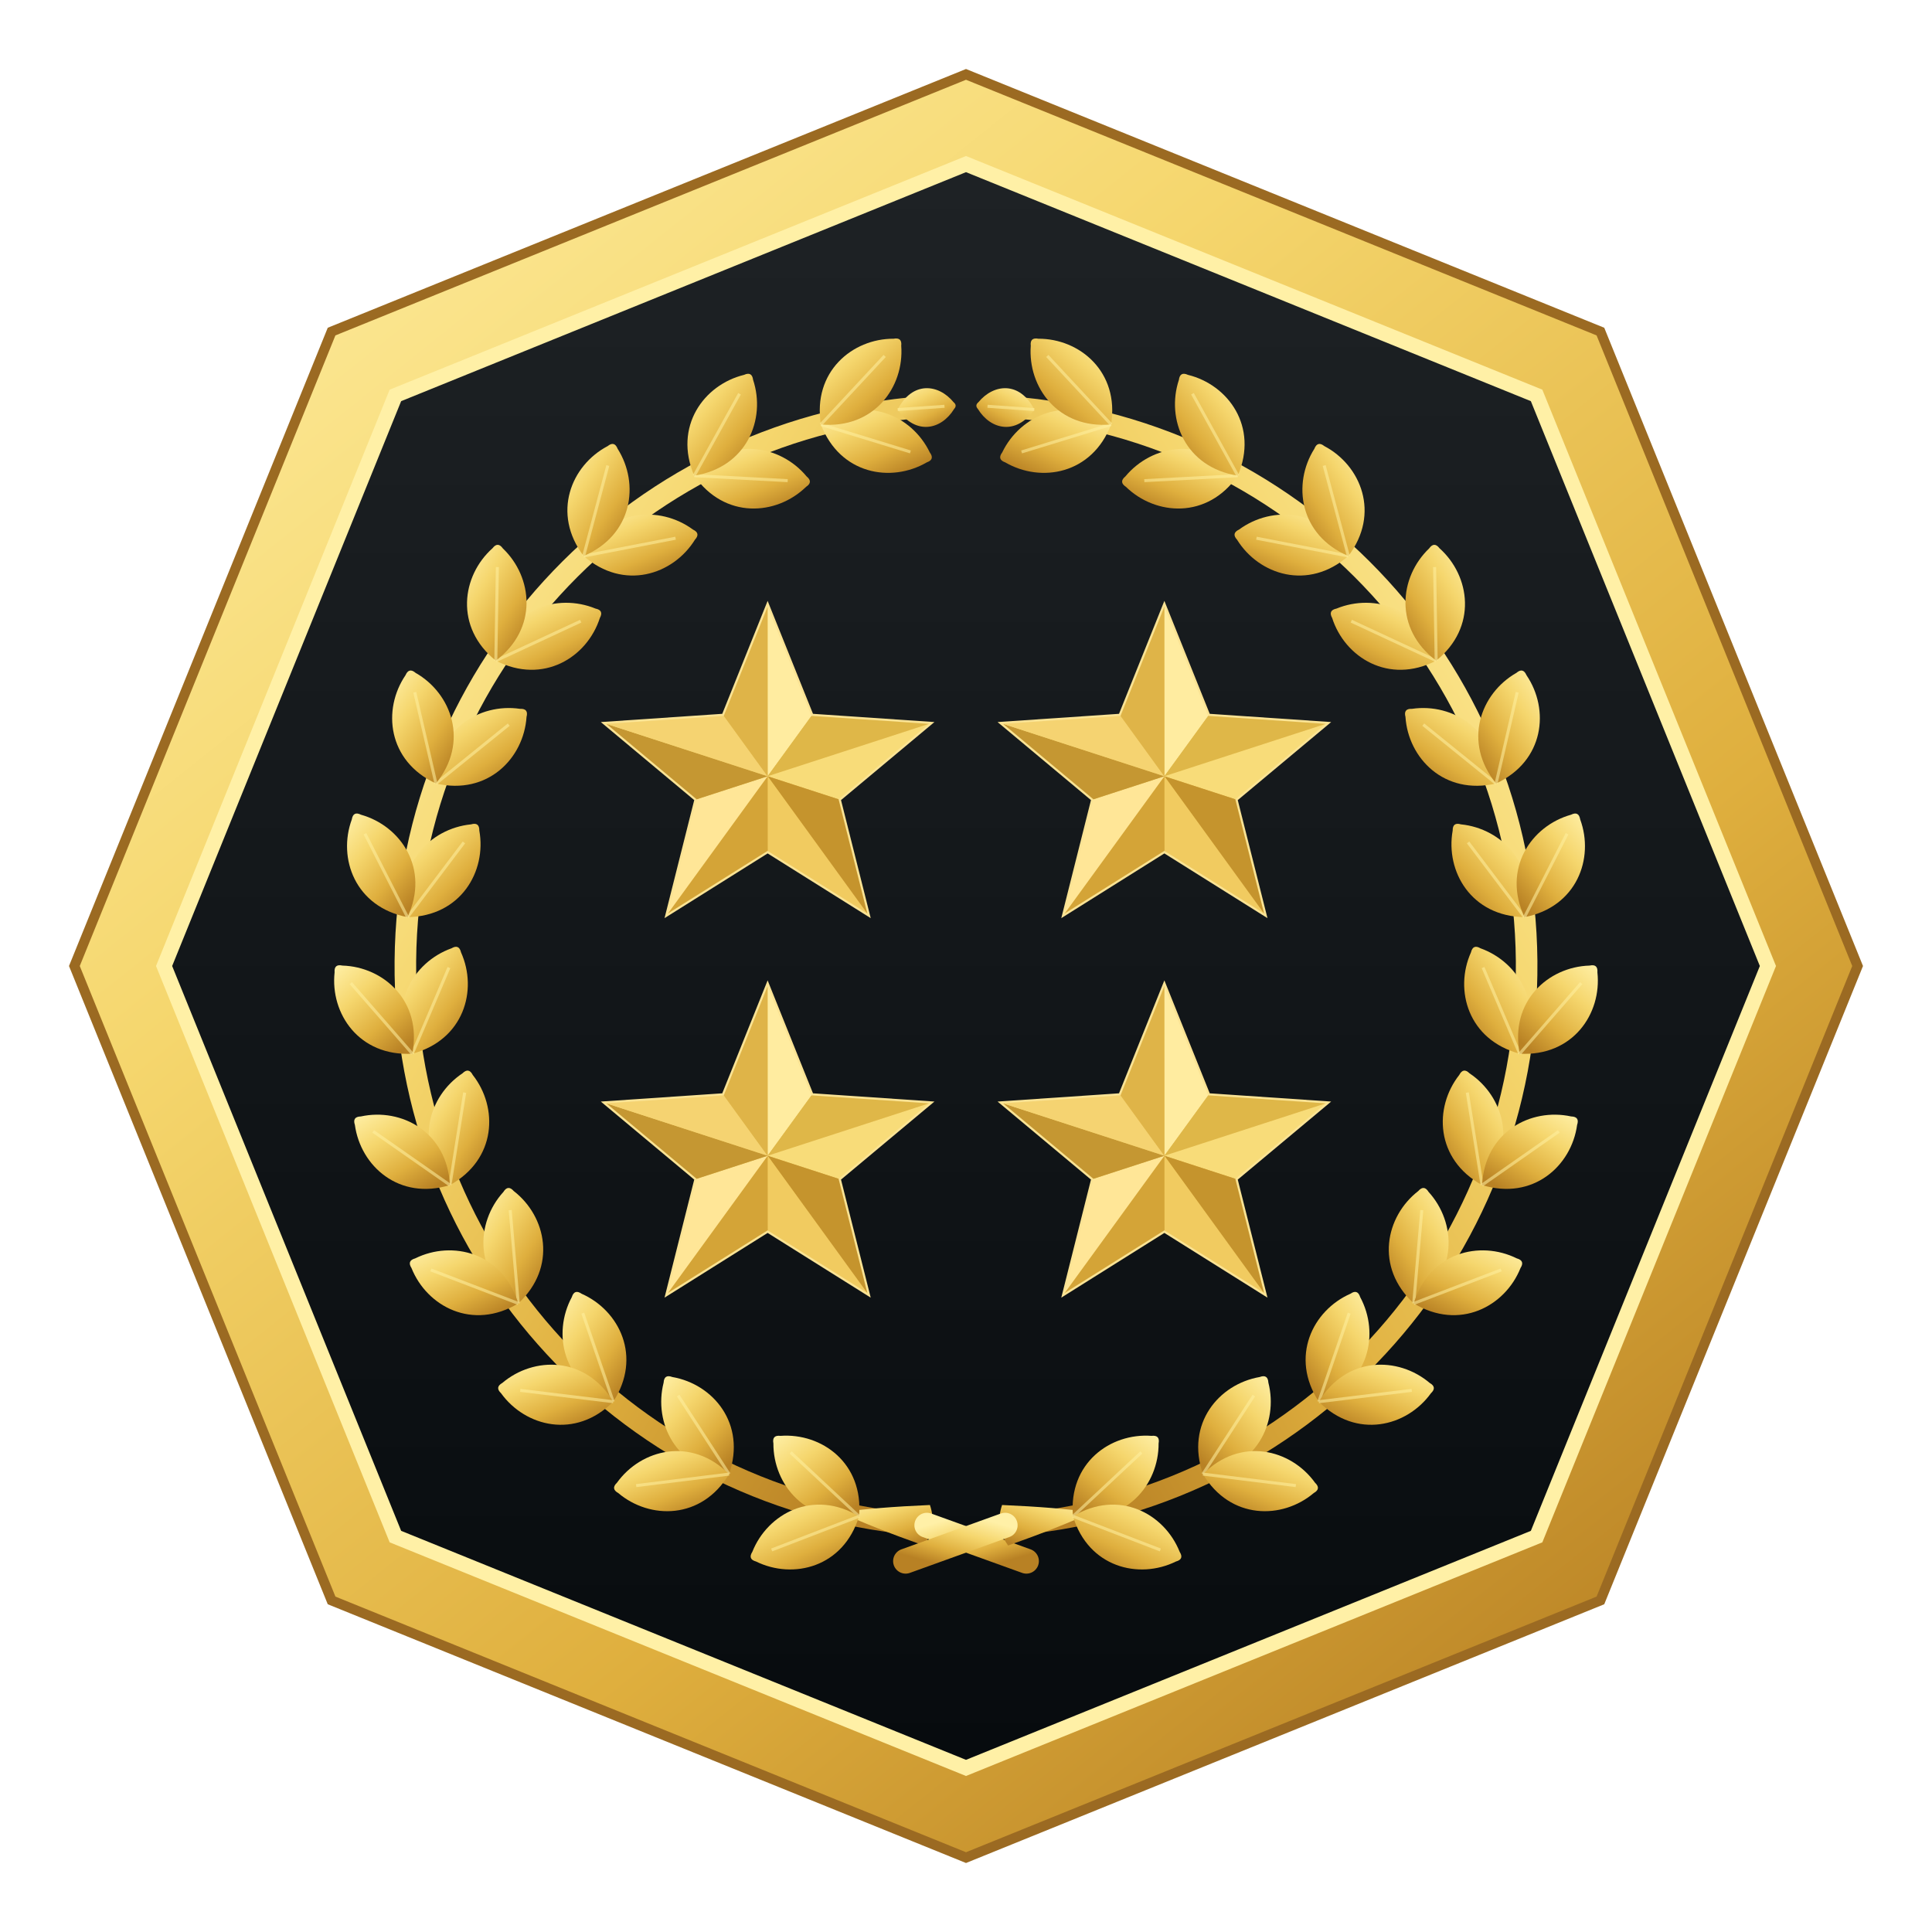
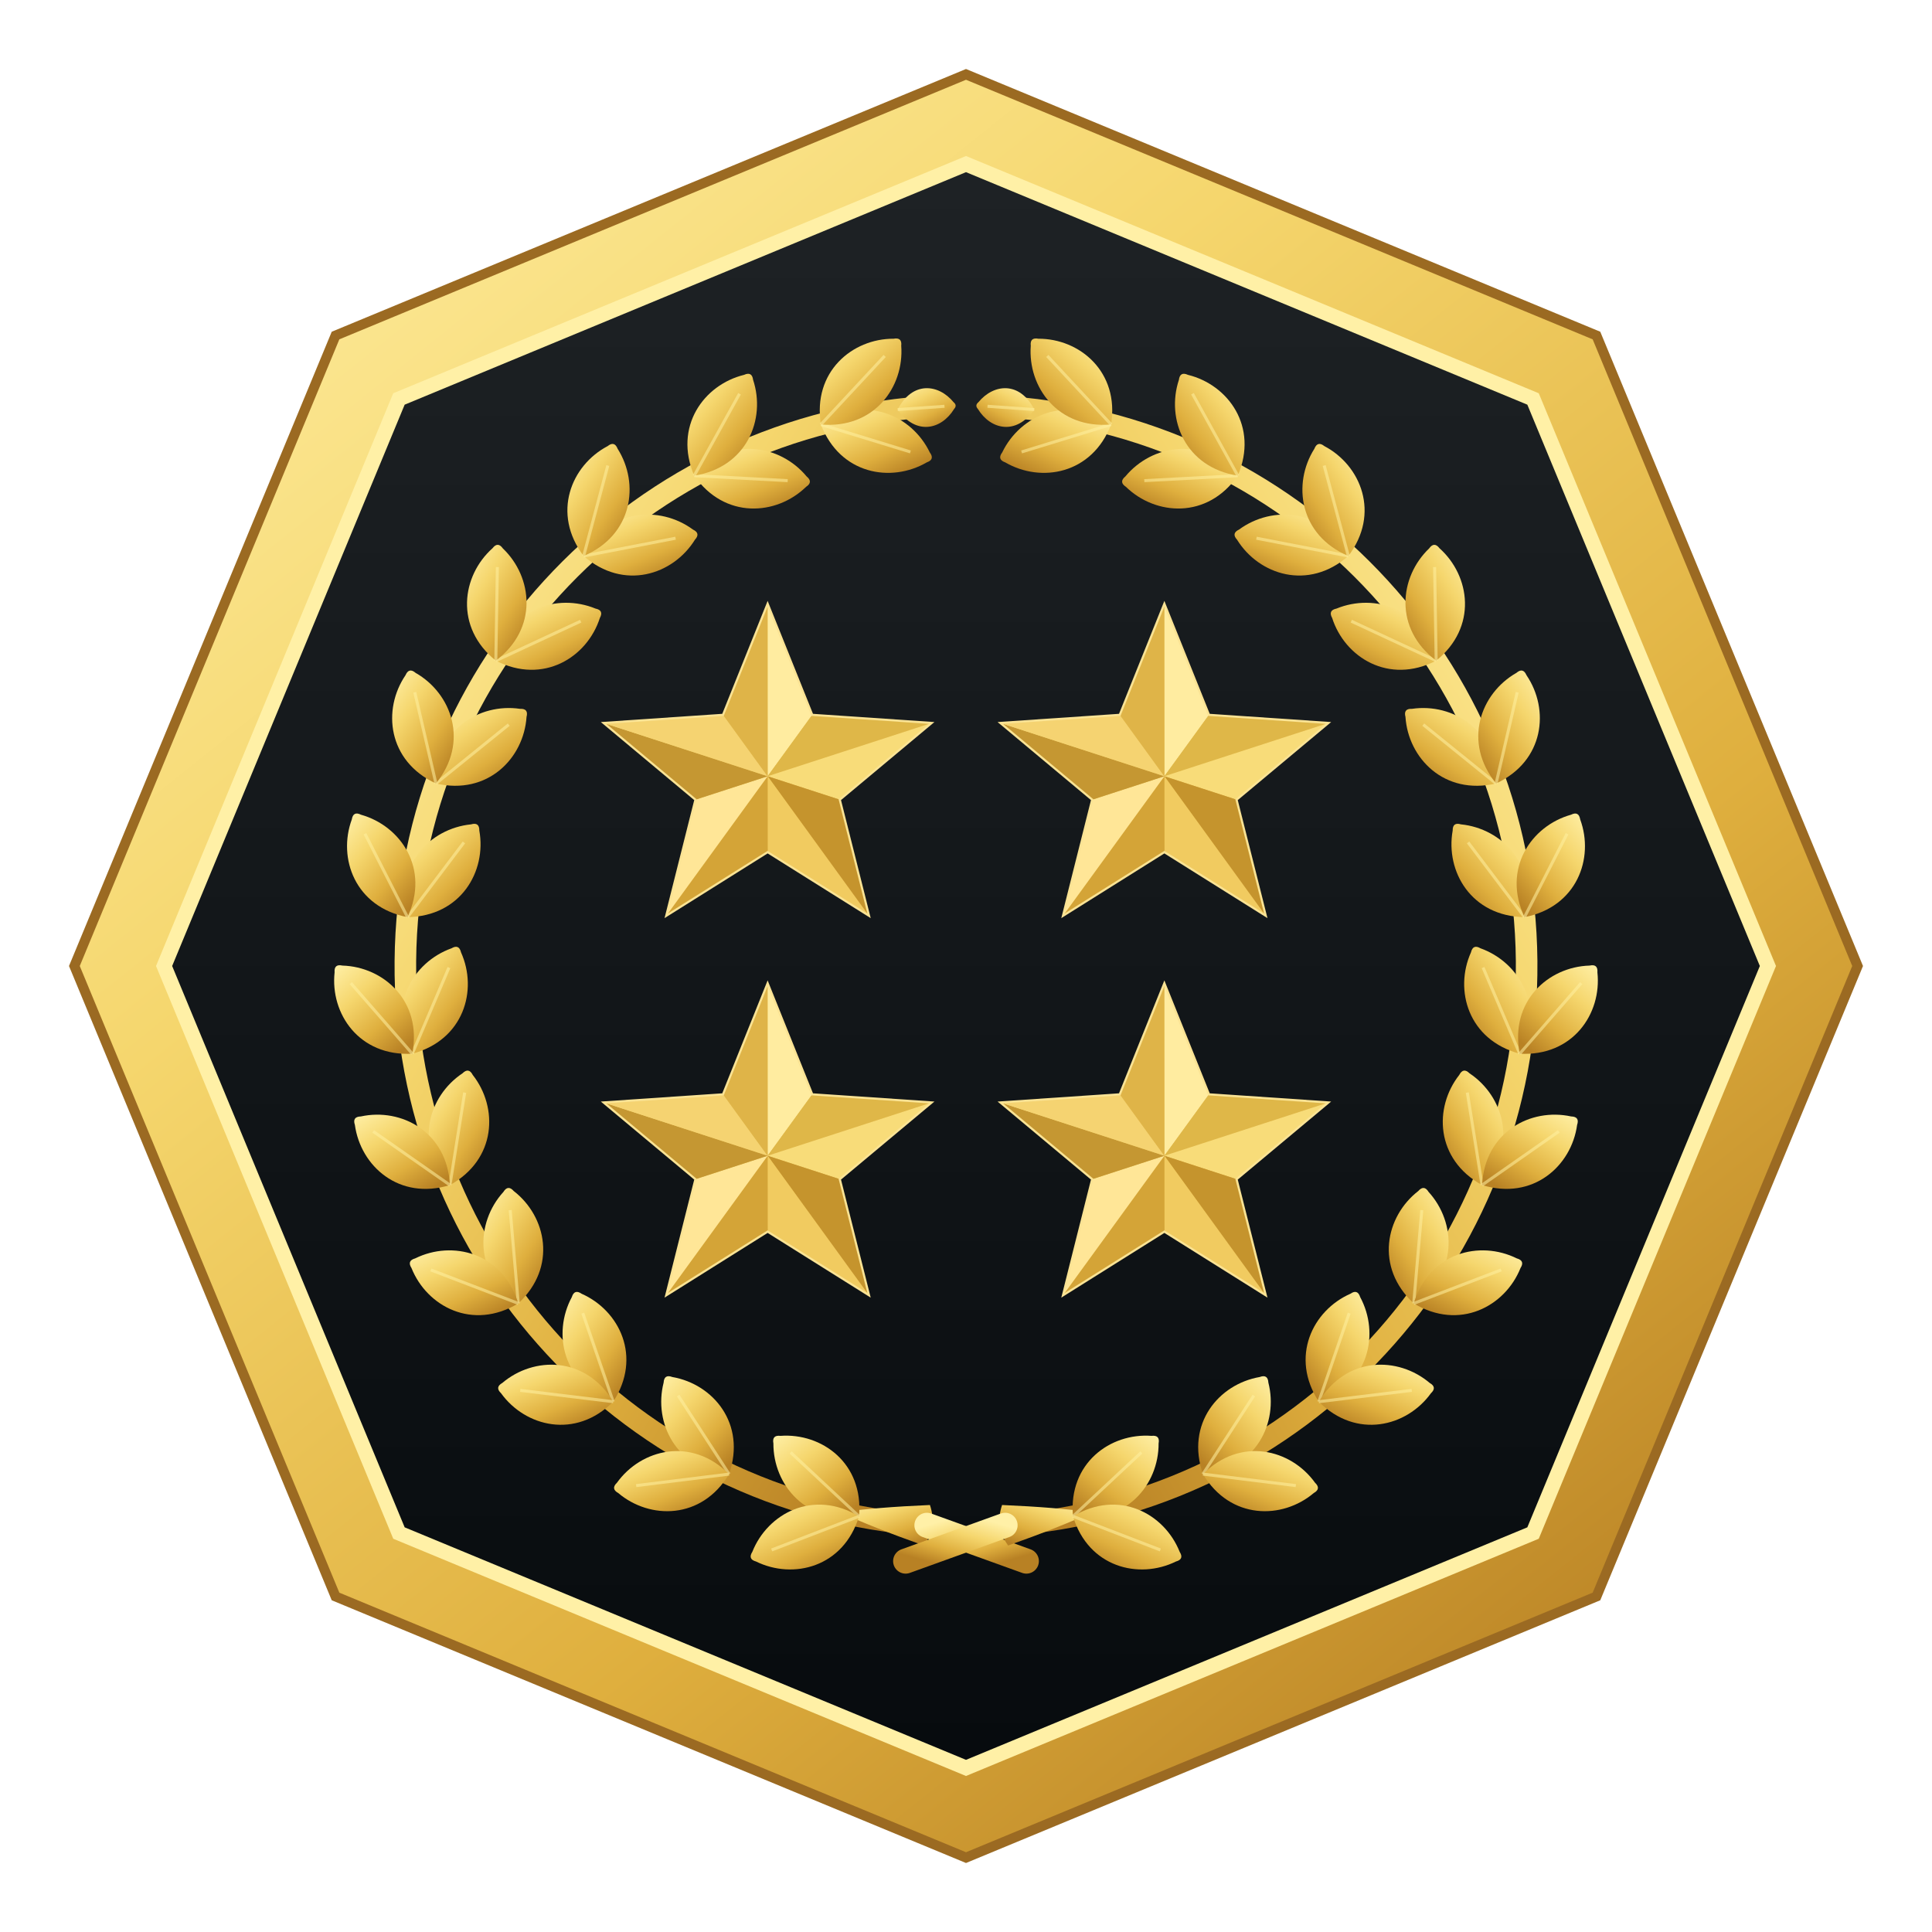
<svg xmlns="http://www.w3.org/2000/svg" viewBox="0 0 224 224" width="896" height="896">
  <defs>
    <linearGradient id="steel" x1="0" y1="0" x2="1" y2="1" gradientUnits="objectBoundingBox">
      <stop offset="0" stop-color="#fafcfd" />
      <stop offset=".28" stop-color="#b3bdc6" />
      <stop offset=".5" stop-color="#f4f7fa" />
      <stop offset=".72" stop-color="#8a959f" />
      <stop offset="1" stop-color="#dfe6ec" />
    </linearGradient>
    <linearGradient id="silverFace" x1="0" y1="0" x2="0.85" y2="1">
      <stop stop-color="#ffffff" />
      <stop offset=".48" stop-color="#e0e7ed" />
      <stop offset="1" stop-color="#a9b4bf" />
    </linearGradient>
    <linearGradient id="silverDark" x1="0" y1="0" x2="1" y2="1">
      <stop stop-color="#26313b" />
      <stop offset=".5" stop-color="#7e8a96" />
      <stop offset="1" stop-color="#1c252d" />
    </linearGradient>
    <linearGradient id="charcoal" x1="0" y1="0" x2="0" y2="1">
      <stop stop-color="#20252b" />
      <stop offset="1" stop-color="#0c1015" />
    </linearGradient>
    <linearGradient id="army" x1="0" y1="0" x2="0" y2="1">
      <stop stop-color="#355537" />
      <stop offset="1" stop-color="#1c3526" />
    </linearGradient>
    <linearGradient id="sapphire" x1="0" y1="0" x2="0" y2="1">
      <stop stop-color="#123b61" />
      <stop offset="1" stop-color="#081f39" />
    </linearGradient>
    <linearGradient id="ruby" x1="0" y1="0" x2="0" y2="1">
      <stop stop-color="#a72436" />
      <stop offset="1" stop-color="#700d21" />
    </linearGradient>
    <linearGradient id="obsidian" x1="0" y1="0" x2="0" y2="1">
      <stop stop-color="#1e2225" />
      <stop offset="1" stop-color="#070b0e" />
    </linearGradient>
    <linearGradient id="crimson" x1="0" y1="0" x2="0" y2="1">
      <stop stop-color="#aa1830" />
      <stop offset="1" stop-color="#5c091b" />
    </linearGradient>
    <linearGradient id="gold" x1="0" y1="0" x2=".8" y2="1">
      <stop stop-color="#fff0a7" />
      <stop offset=".35" stop-color="#f5d66d" />
      <stop offset=".7" stop-color="#dfaf3e" />
      <stop offset="1" stop-color="#b88124" />
    </linearGradient>
    <linearGradient id="supremeGold" x1="0" y1="0" x2="1" y2="1">
      <stop stop-color="#fff5b8" />
      <stop offset=".28" stop-color="#f8db75" />
      <stop offset=".6" stop-color="#eabd4b" />
      <stop offset="1" stop-color="#a7681c" />
    </linearGradient>
  </defs>
-   <polygon points="112,8 186,38 216,112 186,186 112,216 38,186 8,112 38,38" fill="#9b6a22" />
-   <polygon points="112,9.248 185.112,38.888 214.752,112 185.112,185.112 112,214.752 38.888,185.112 9.248,112 38.888,38.888" fill="url(#gold)" />
-   <polygon points="112,18.088 178.822,45.178 205.912,112 178.822,178.822 112,205.912 45.178,178.822 18.088,112 45.178,45.178" fill="#fff0a6" />
-   <polygon points="112,19.96 177.49,46.51 204.04,112 177.49,177.49 112,204.04 46.51,177.49 19.96,112 46.51,46.51" fill="url(#obsidian)" />
+   <polygon points="112,8 185.539,38.461 216,112 185.539,185.539 112,216 38.461,185.539 8,112 38.461,38.461" fill="#9b6a22" />
+   <polygon points="112,9.248 184.657,39.343 214.752,112 184.657,184.657 112,214.752 39.343,184.657 9.248,112 39.343,39.343" fill="url(#gold)" />
+   <polygon points="112,18.088 178.406,45.594 205.912,112 178.406,178.406 112,205.912 45.594,178.406 18.088,112 45.594,45.594" fill="#fff0a6" />
+   <polygon points="112,19.96 177.082,46.918 204.04,112 177.082,177.082 112,204.04 46.918,177.082 19.96,112 46.918,46.918" fill="url(#obsidian)" />
  <g data-laurel="guardian" data-circle-radius="65">
    <g>
      <path d="M107.466,176.842 A65 65 0 0 1 108.598,47.089" fill="none" stroke="url(#gold)" stroke-width="2.5" stroke-linecap="round" />
      <path d="M107.817,174.493 Q101.589,174.763 97.378,175.334 Q101.238,177.112 107.115,179.191 Q108.676,177.023 107.817,174.493Z" fill="url(#gold)" data-branch-root="tapered" />
      <path d="M99.597 175.806 C100.149 169.65 95.275 166.123 90.489 166.476 Q89.484 166.359 89.67 167.353 C89.643 172.151 93.493 176.775 99.597 175.806Z" fill="url(#gold)" />
      <path d="M99.597 175.806 L91.666 168.396" fill="none" stroke="#fff0a1" stroke-width=".35" opacity=".55" />
      <path d="M99.597 175.806 C94.301 172.621 88.999 175.465 87.226 179.924 Q86.682 180.777 87.657 181.044 C91.962 183.164 97.803 181.72 99.597 175.806Z" fill="url(#gold)" />
      <path d="M99.597 175.806 L89.467 179.704" fill="none" stroke="#fff0a1" stroke-width=".35" opacity=".55" />
      <path d="M84.53 170.91 C86.554 165.071 82.678 160.469 77.949 159.654 Q77.003 159.297 76.942 160.306 C75.755 164.956 78.373 170.374 84.53 170.91Z" fill="url(#gold)" />
      <path d="M84.53 170.91 L78.626 161.802" fill="none" stroke="#fff0a1" stroke-width=".35" opacity=".55" />
      <path d="M84.53 170.91 C80.161 166.538 74.328 168.015 71.529 171.913 Q70.795 172.609 71.677 173.104 C75.341 176.203 81.358 176.214 84.53 170.91Z" fill="url(#gold)" />
      <path d="M84.53 170.91 L73.758 172.242" fill="none" stroke="#fff0a1" stroke-width=".35" opacity=".55" />
      <path d="M71.094 162.514 C74.471 157.338 71.823 151.935 67.432 150 Q66.6 149.425 66.297 150.39 C64.02 154.615 65.25 160.504 71.094 162.514Z" fill="url(#gold)" />
      <path d="M71.094 162.514 L67.569 152.248" fill="none" stroke="#fff0a1" stroke-width=".35" opacity=".55" />
      <path d="M71.094 162.514 C67.913 157.216 61.896 157.238 58.237 160.343 Q57.357 160.84 58.092 161.534 C60.898 165.427 66.733 166.894 71.094 162.514Z" fill="url(#gold)" />
      <path d="M71.094 162.514 L60.32 161.201" fill="none" stroke="#fff0a1" stroke-width=".35" opacity=".55" />
      <path d="M60.089 151.118 C64.618 146.912 63.355 141.03 59.563 138.09 Q58.895 137.33 58.367 138.193 C55.136 141.741 54.904 147.754 60.089 151.118Z" fill="url(#gold)" />
      <path d="M60.089 151.118 L59.152 140.304" fill="none" stroke="#fff0a1" stroke-width=".35" opacity=".55" />
      <path d="M60.089 151.118 C58.284 145.207 52.44 143.773 48.139 145.9 Q47.164 146.17 47.71 147.021 C49.491 151.477 54.798 154.312 60.089 151.118Z" fill="url(#gold)" />
      <path d="M60.089 151.118 L49.952 147.237" fill="none" stroke="#fff0a1" stroke-width=".35" opacity=".55" />
      <path d="M52.167 137.398 C57.579 134.413 57.777 128.399 54.809 124.629 Q54.344 123.73 53.624 124.44 C49.63 127.101 47.95 132.879 52.167 137.398Z" fill="url(#gold)" />
      <path d="M52.167 137.398 L53.875 126.678" fill="none" stroke="#fff0a1" stroke-width=".35" opacity=".55" />
      <path d="M52.167 137.398 C51.846 131.225 46.523 128.42 41.835 129.444 Q40.824 129.47 41.147 130.428 C41.797 135.182 46.261 139.217 52.167 137.398Z" fill="url(#gold)" />
      <path d="M52.167 137.398 L43.27 131.179" fill="none" stroke="#fff0a1" stroke-width=".35" opacity=".55" />
      <path d="M47.8 122.168 C53.774 120.581 55.421 114.794 53.452 110.418 Q53.219 109.434 52.348 109.948 C47.829 111.564 44.802 116.764 47.8 122.168Z" fill="url(#gold)" />
      <path d="M47.8 122.168 L52.05 112.18" fill="none" stroke="#fff0a1" stroke-width=".35" opacity=".55" />
      <path d="M47.8 122.168 C48.982 116.102 44.496 112.092 39.699 111.951 Q38.712 111.732 38.794 112.739 C38.274 117.51 41.629 122.505 47.8 122.168Z" fill="url(#gold)" />
      <path d="M47.8 122.168 L40.672 113.983" fill="none" stroke="#fff0a1" stroke-width=".35" opacity=".55" />
      <path d="M47.247 106.335 C53.427 106.24 56.425 101.024 55.574 96.301 Q55.586 95.29 54.616 95.578 C49.841 96.053 45.646 100.366 47.247 106.335Z" fill="url(#gold)" />
      <path d="M47.247 106.335 L53.787 97.672" fill="none" stroke="#fff0a1" stroke-width=".35" opacity=".55" />
      <path d="M47.247 106.335 C49.861 100.734 46.478 95.759 41.858 94.462 Q40.954 94.009 40.789 95.007 C39.131 99.51 41.178 105.168 47.247 106.335Z" fill="url(#gold)" />
      <path d="M47.247 106.335 L42.311 96.668" fill="none" stroke="#fff0a1" stroke-width=".35" opacity=".55" />
      <path d="M50.541 90.838 C56.56 92.241 60.732 87.905 61.048 83.116 Q61.304 82.138 60.294 82.183 C55.545 81.489 50.431 84.659 50.541 90.838Z" fill="url(#gold)" />
      <path d="M50.541 90.838 L58.983 84.015" fill="none" stroke="#fff0a1" stroke-width=".35" opacity=".55" />
      <path d="M50.541 90.838 C54.433 86.036 52.354 80.39 48.185 78.014 Q47.416 77.356 47.016 78.285 C44.317 82.253 44.934 88.238 50.541 90.838Z" fill="url(#gold)" />
      <path d="M50.541 90.838 L48.09 80.264" fill="none" stroke="#fff0a1" stroke-width=".35" opacity=".55" />
      <path d="M57.486 76.598 C62.987 79.416 68.084 76.218 69.549 71.648 Q70.034 70.761 69.043 70.56 C64.604 68.738 58.875 70.576 57.486 76.598Z" fill="url(#gold)" />
      <path d="M57.486 76.598 L67.328 72.02" fill="none" stroke="#fff0a1" stroke-width=".35" opacity=".55" />
      <path d="M57.486 76.598 C62.424 72.881 61.773 66.899 58.302 63.585 Q57.716 62.761 57.102 63.565 C53.524 66.762 52.675 72.719 57.486 76.598Z" fill="url(#gold)" />
      <path d="M57.486 76.598 L57.666 65.746" fill="none" stroke="#fff0a1" stroke-width=".35" opacity=".55" />
      <path d="M67.67 64.462 C72.326 68.527 78.045 66.656 80.572 62.577 Q81.257 61.833 80.344 61.399 C76.478 58.557 70.474 58.954 67.67 64.462Z" fill="url(#gold)" />
      <path d="M67.67 64.462 L78.327 62.4" fill="none" stroke="#fff0a1" stroke-width=".35" opacity=".55" />
      <path d="M67.67 64.462 C73.36 62.049 74.176 56.088 71.61 52.032 Q71.24 51.091 70.451 51.723 C66.205 53.96 63.94 59.534 67.67 64.462Z" fill="url(#gold)" />
      <path d="M67.67 64.462 L70.47 53.975" fill="none" stroke="#fff0a1" stroke-width=".35" opacity=".55" />
      <path d="M80.487 55.15 C84.022 60.22 90.023 59.789 93.462 56.442 Q94.307 55.886 93.526 55.244 C90.462 51.55 84.54 50.484 80.487 55.15Z" fill="url(#gold)" />
      <path d="M80.487 55.15 L91.326 55.727" fill="none" stroke="#fff0a1" stroke-width=".35" opacity=".55" />
      <path d="M80.487 55.15 C86.592 54.185 88.826 48.598 87.317 44.042 Q87.186 43.04 86.267 43.462 C81.606 44.605 78.06 49.466 80.487 55.15Z" fill="url(#gold)" />
      <path d="M80.487 55.15 L85.741 45.652" fill="none" stroke="#fff0a1" stroke-width=".35" opacity=".55" />
      <path d="M95.177 49.215 C97.379 54.989 103.307 56.023 107.454 53.608 Q108.408 53.273 107.805 52.46 C105.726 48.135 100.238 45.668 95.177 49.215Z" fill="url(#gold)" />
      <path d="M95.177 49.215 L105.554 52.397" fill="none" stroke="#fff0a1" stroke-width=".35" opacity=".55" />
      <path d="M95.177 49.215 C101.334 49.756 104.852 44.875 104.491 40.09 Q104.606 39.085 103.612 39.272 C98.814 39.254 94.197 43.112 95.177 49.215Z" fill="url(#gold)" />
      <path d="M95.177 49.215 L102.572 41.27" fill="none" stroke="#fff0a1" stroke-width=".35" opacity=".55" />
      <path d="M104.078 47.485 C106.2 50.513 109.152 49.818 110.621 47.418 Q111.001 47 110.567 46.64 C108.778 44.468 105.758 44.191 104.078 47.485Z" fill="url(#gold)" />
      <path d="M104.078 47.485 L109.508 47.105" fill="none" stroke="#fff0a1" stroke-width=".35" opacity=".55" />
      <path d="M107.466,176.842 L119 181" fill="none" stroke="url(#gold)" stroke-width="2.9" stroke-linecap="round" />
    </g>
    <g transform="translate(224 0) scale(-1 1)">
      <path d="M107.466,176.842 A65 65 0 0 1 108.598,47.089" fill="none" stroke="url(#gold)" stroke-width="2.5" stroke-linecap="round" />
      <path d="M107.817,174.493 Q101.589,174.763 97.378,175.334 Q101.238,177.112 107.115,179.191 Q108.676,177.023 107.817,174.493Z" fill="url(#gold)" data-branch-root="tapered" />
      <path d="M99.597 175.806 C100.149 169.65 95.275 166.123 90.489 166.476 Q89.484 166.359 89.67 167.353 C89.643 172.151 93.493 176.775 99.597 175.806Z" fill="url(#gold)" />
      <path d="M99.597 175.806 L91.666 168.396" fill="none" stroke="#fff0a1" stroke-width=".35" opacity=".55" />
      <path d="M99.597 175.806 C94.301 172.621 88.999 175.465 87.226 179.924 Q86.682 180.777 87.657 181.044 C91.962 183.164 97.803 181.72 99.597 175.806Z" fill="url(#gold)" />
      <path d="M99.597 175.806 L89.467 179.704" fill="none" stroke="#fff0a1" stroke-width=".35" opacity=".55" />
      <path d="M84.53 170.91 C86.554 165.071 82.678 160.469 77.949 159.654 Q77.003 159.297 76.942 160.306 C75.755 164.956 78.373 170.374 84.53 170.91Z" fill="url(#gold)" />
      <path d="M84.53 170.91 L78.626 161.802" fill="none" stroke="#fff0a1" stroke-width=".35" opacity=".55" />
      <path d="M84.53 170.91 C80.161 166.538 74.328 168.015 71.529 171.913 Q70.795 172.609 71.677 173.104 C75.341 176.203 81.358 176.214 84.53 170.91Z" fill="url(#gold)" />
      <path d="M84.53 170.91 L73.758 172.242" fill="none" stroke="#fff0a1" stroke-width=".35" opacity=".55" />
      <path d="M71.094 162.514 C74.471 157.338 71.823 151.935 67.432 150 Q66.6 149.425 66.297 150.39 C64.02 154.615 65.25 160.504 71.094 162.514Z" fill="url(#gold)" />
      <path d="M71.094 162.514 L67.569 152.248" fill="none" stroke="#fff0a1" stroke-width=".35" opacity=".55" />
      <path d="M71.094 162.514 C67.913 157.216 61.896 157.238 58.237 160.343 Q57.357 160.84 58.092 161.534 C60.898 165.427 66.733 166.894 71.094 162.514Z" fill="url(#gold)" />
      <path d="M71.094 162.514 L60.32 161.201" fill="none" stroke="#fff0a1" stroke-width=".35" opacity=".55" />
      <path d="M60.089 151.118 C64.618 146.912 63.355 141.03 59.563 138.09 Q58.895 137.33 58.367 138.193 C55.136 141.741 54.904 147.754 60.089 151.118Z" fill="url(#gold)" />
      <path d="M60.089 151.118 L59.152 140.304" fill="none" stroke="#fff0a1" stroke-width=".35" opacity=".55" />
      <path d="M60.089 151.118 C58.284 145.207 52.44 143.773 48.139 145.9 Q47.164 146.17 47.71 147.021 C49.491 151.477 54.798 154.312 60.089 151.118Z" fill="url(#gold)" />
      <path d="M60.089 151.118 L49.952 147.237" fill="none" stroke="#fff0a1" stroke-width=".35" opacity=".55" />
      <path d="M52.167 137.398 C57.579 134.413 57.777 128.399 54.809 124.629 Q54.344 123.73 53.624 124.44 C49.63 127.101 47.95 132.879 52.167 137.398Z" fill="url(#gold)" />
      <path d="M52.167 137.398 L53.875 126.678" fill="none" stroke="#fff0a1" stroke-width=".35" opacity=".55" />
      <path d="M52.167 137.398 C51.846 131.225 46.523 128.42 41.835 129.444 Q40.824 129.47 41.147 130.428 C41.797 135.182 46.261 139.217 52.167 137.398Z" fill="url(#gold)" />
      <path d="M52.167 137.398 L43.27 131.179" fill="none" stroke="#fff0a1" stroke-width=".35" opacity=".55" />
      <path d="M47.8 122.168 C53.774 120.581 55.421 114.794 53.452 110.418 Q53.219 109.434 52.348 109.948 C47.829 111.564 44.802 116.764 47.8 122.168Z" fill="url(#gold)" />
      <path d="M47.8 122.168 L52.05 112.18" fill="none" stroke="#fff0a1" stroke-width=".35" opacity=".55" />
      <path d="M47.8 122.168 C48.982 116.102 44.496 112.092 39.699 111.951 Q38.712 111.732 38.794 112.739 C38.274 117.51 41.629 122.505 47.8 122.168Z" fill="url(#gold)" />
      <path d="M47.8 122.168 L40.672 113.983" fill="none" stroke="#fff0a1" stroke-width=".35" opacity=".55" />
      <path d="M47.247 106.335 C53.427 106.24 56.425 101.024 55.574 96.301 Q55.586 95.29 54.616 95.578 C49.841 96.053 45.646 100.366 47.247 106.335Z" fill="url(#gold)" />
      <path d="M47.247 106.335 L53.787 97.672" fill="none" stroke="#fff0a1" stroke-width=".35" opacity=".55" />
      <path d="M47.247 106.335 C49.861 100.734 46.478 95.759 41.858 94.462 Q40.954 94.009 40.789 95.007 C39.131 99.51 41.178 105.168 47.247 106.335Z" fill="url(#gold)" />
      <path d="M47.247 106.335 L42.311 96.668" fill="none" stroke="#fff0a1" stroke-width=".35" opacity=".55" />
      <path d="M50.541 90.838 C56.56 92.241 60.732 87.905 61.048 83.116 Q61.304 82.138 60.294 82.183 C55.545 81.489 50.431 84.659 50.541 90.838Z" fill="url(#gold)" />
      <path d="M50.541 90.838 L58.983 84.015" fill="none" stroke="#fff0a1" stroke-width=".35" opacity=".55" />
      <path d="M50.541 90.838 C54.433 86.036 52.354 80.39 48.185 78.014 Q47.416 77.356 47.016 78.285 C44.317 82.253 44.934 88.238 50.541 90.838Z" fill="url(#gold)" />
      <path d="M50.541 90.838 L48.09 80.264" fill="none" stroke="#fff0a1" stroke-width=".35" opacity=".55" />
      <path d="M57.486 76.598 C62.987 79.416 68.084 76.218 69.549 71.648 Q70.034 70.761 69.043 70.56 C64.604 68.738 58.875 70.576 57.486 76.598Z" fill="url(#gold)" />
      <path d="M57.486 76.598 L67.328 72.02" fill="none" stroke="#fff0a1" stroke-width=".35" opacity=".55" />
      <path d="M57.486 76.598 C62.424 72.881 61.773 66.899 58.302 63.585 Q57.716 62.761 57.102 63.565 C53.524 66.762 52.675 72.719 57.486 76.598Z" fill="url(#gold)" />
      <path d="M57.486 76.598 L57.666 65.746" fill="none" stroke="#fff0a1" stroke-width=".35" opacity=".55" />
      <path d="M67.67 64.462 C72.326 68.527 78.045 66.656 80.572 62.577 Q81.257 61.833 80.344 61.399 C76.478 58.557 70.474 58.954 67.67 64.462Z" fill="url(#gold)" />
      <path d="M67.67 64.462 L78.327 62.4" fill="none" stroke="#fff0a1" stroke-width=".35" opacity=".55" />
      <path d="M67.67 64.462 C73.36 62.049 74.176 56.088 71.61 52.032 Q71.24 51.091 70.451 51.723 C66.205 53.96 63.94 59.534 67.67 64.462Z" fill="url(#gold)" />
      <path d="M67.67 64.462 L70.47 53.975" fill="none" stroke="#fff0a1" stroke-width=".35" opacity=".55" />
      <path d="M80.487 55.15 C84.022 60.22 90.023 59.789 93.462 56.442 Q94.307 55.886 93.526 55.244 C90.462 51.55 84.54 50.484 80.487 55.15Z" fill="url(#gold)" />
      <path d="M80.487 55.15 L91.326 55.727" fill="none" stroke="#fff0a1" stroke-width=".35" opacity=".55" />
      <path d="M80.487 55.15 C86.592 54.185 88.826 48.598 87.317 44.042 Q87.186 43.04 86.267 43.462 C81.606 44.605 78.06 49.466 80.487 55.15Z" fill="url(#gold)" />
      <path d="M80.487 55.15 L85.741 45.652" fill="none" stroke="#fff0a1" stroke-width=".35" opacity=".55" />
      <path d="M95.177 49.215 C97.379 54.989 103.307 56.023 107.454 53.608 Q108.408 53.273 107.805 52.46 C105.726 48.135 100.238 45.668 95.177 49.215Z" fill="url(#gold)" />
      <path d="M95.177 49.215 L105.554 52.397" fill="none" stroke="#fff0a1" stroke-width=".35" opacity=".55" />
      <path d="M95.177 49.215 C101.334 49.756 104.852 44.875 104.491 40.09 Q104.606 39.085 103.612 39.272 C98.814 39.254 94.197 43.112 95.177 49.215Z" fill="url(#gold)" />
      <path d="M95.177 49.215 L102.572 41.27" fill="none" stroke="#fff0a1" stroke-width=".35" opacity=".55" />
      <path d="M104.078 47.485 C106.2 50.513 109.152 49.818 110.621 47.418 Q111.001 47 110.567 46.64 C108.778 44.468 105.758 44.191 104.078 47.485Z" fill="url(#gold)" />
      <path d="M104.078 47.485 L109.508 47.105" fill="none" stroke="#fff0a1" stroke-width=".35" opacity=".55" />
      <path d="M107.466,176.842 L119 181" fill="none" stroke="url(#gold)" stroke-width="2.9" stroke-linecap="round" />
    </g>
  </g>
  <g data-star-count="4" data-star-radius="20">
    <g data-star-style="ceremonial">
      <polygon points="89,70 94.173,82.881 108.021,83.82 97.369,92.719 100.756,106.18 89,98.8 77.244,106.18 80.631,92.719 69.979,83.82 83.827,82.881" fill="url(#gold)" />
      <polygon points="89,90 89,70 94.173,82.881" fill="#ffeca0" />
      <polygon points="89,90 94.173,82.881 108.021,83.82" fill="#dfb748" />
      <polygon points="89,90 108.021,83.82 97.369,92.719" fill="#f8dc79" />
      <polygon points="89,90 97.369,92.719 100.756,106.18" fill="#c5942d" />
      <polygon points="89,90 100.756,106.18 89,98.8" fill="#f1cb60" />
      <polygon points="89,90 89,98.8 77.244,106.18" fill="#d4a437" />
      <polygon points="89,90 77.244,106.18 80.631,92.719" fill="#ffe697" />
      <polygon points="89,90 80.631,92.719 69.979,83.82" fill="#c59732" />
      <polygon points="89,90 69.979,83.82 83.827,82.881" fill="#f5d371" />
      <polygon points="89,90 83.827,82.881 89,70" fill="#dfb448" />
      <polygon points="89,70 94.173,82.881 108.021,83.82 97.369,92.719 100.756,106.18 89,98.8 77.244,106.18 80.631,92.719 69.979,83.82 83.827,82.881" fill="none" stroke="#fae394" stroke-width=".25" stroke-linejoin="miter" />
    </g>
    <g data-star-style="ceremonial">
      <polygon points="135,70 140.173,82.881 154.021,83.82 143.369,92.719 146.756,106.18 135,98.8 123.244,106.18 126.631,92.719 115.979,83.82 129.827,82.881" fill="url(#gold)" />
      <polygon points="135,90 135,70 140.173,82.881" fill="#ffeca0" />
      <polygon points="135,90 140.173,82.881 154.021,83.82" fill="#dfb748" />
      <polygon points="135,90 154.021,83.82 143.369,92.719" fill="#f8dc79" />
      <polygon points="135,90 143.369,92.719 146.756,106.18" fill="#c5942d" />
      <polygon points="135,90 146.756,106.18 135,98.8" fill="#f1cb60" />
      <polygon points="135,90 135,98.8 123.244,106.18" fill="#d4a437" />
      <polygon points="135,90 123.244,106.18 126.631,92.719" fill="#ffe697" />
      <polygon points="135,90 126.631,92.719 115.979,83.82" fill="#c59732" />
      <polygon points="135,90 115.979,83.82 129.827,82.881" fill="#f5d371" />
      <polygon points="135,90 129.827,82.881 135,70" fill="#dfb448" />
      <polygon points="135,70 140.173,82.881 154.021,83.82 143.369,92.719 146.756,106.18 135,98.8 123.244,106.18 126.631,92.719 115.979,83.82 129.827,82.881" fill="none" stroke="#fae394" stroke-width=".25" stroke-linejoin="miter" />
    </g>
    <g data-star-style="ceremonial">
      <polygon points="89,114 94.173,126.881 108.021,127.82 97.369,136.719 100.756,150.18 89,142.8 77.244,150.18 80.631,136.719 69.979,127.82 83.827,126.881" fill="url(#gold)" />
      <polygon points="89,134 89,114 94.173,126.881" fill="#ffeca0" />
      <polygon points="89,134 94.173,126.881 108.021,127.82" fill="#dfb748" />
      <polygon points="89,134 108.021,127.82 97.369,136.719" fill="#f8dc79" />
      <polygon points="89,134 97.369,136.719 100.756,150.18" fill="#c5942d" />
      <polygon points="89,134 100.756,150.18 89,142.8" fill="#f1cb60" />
      <polygon points="89,134 89,142.8 77.244,150.18" fill="#d4a437" />
      <polygon points="89,134 77.244,150.18 80.631,136.719" fill="#ffe697" />
      <polygon points="89,134 80.631,136.719 69.979,127.82" fill="#c59732" />
      <polygon points="89,134 69.979,127.82 83.827,126.881" fill="#f5d371" />
      <polygon points="89,134 83.827,126.881 89,114" fill="#dfb448" />
      <polygon points="89,114 94.173,126.881 108.021,127.82 97.369,136.719 100.756,150.18 89,142.8 77.244,150.18 80.631,136.719 69.979,127.82 83.827,126.881" fill="none" stroke="#fae394" stroke-width=".25" stroke-linejoin="miter" />
    </g>
    <g data-star-style="ceremonial">
      <polygon points="135,114 140.173,126.881 154.021,127.82 143.369,136.719 146.756,150.18 135,142.8 123.244,150.18 126.631,136.719 115.979,127.82 129.827,126.881" fill="url(#gold)" />
      <polygon points="135,134 135,114 140.173,126.881" fill="#ffeca0" />
      <polygon points="135,134 140.173,126.881 154.021,127.82" fill="#dfb748" />
      <polygon points="135,134 154.021,127.82 143.369,136.719" fill="#f8dc79" />
      <polygon points="135,134 143.369,136.719 146.756,150.18" fill="#c5942d" />
      <polygon points="135,134 146.756,150.18 135,142.8" fill="#f1cb60" />
      <polygon points="135,134 135,142.8 123.244,150.18" fill="#d4a437" />
      <polygon points="135,134 123.244,150.18 126.631,136.719" fill="#ffe697" />
      <polygon points="135,134 126.631,136.719 115.979,127.82" fill="#c59732" />
      <polygon points="135,134 115.979,127.82 129.827,126.881" fill="#f5d371" />
      <polygon points="135,134 129.827,126.881 135,114" fill="#dfb448" />
      <polygon points="135,114 140.173,126.881 154.021,127.82 143.369,136.719 146.756,150.18 135,142.8 123.244,150.18 126.631,136.719 115.979,127.82 129.827,126.881" fill="none" stroke="#fae394" stroke-width=".25" stroke-linejoin="miter" />
    </g>
  </g>
</svg>
